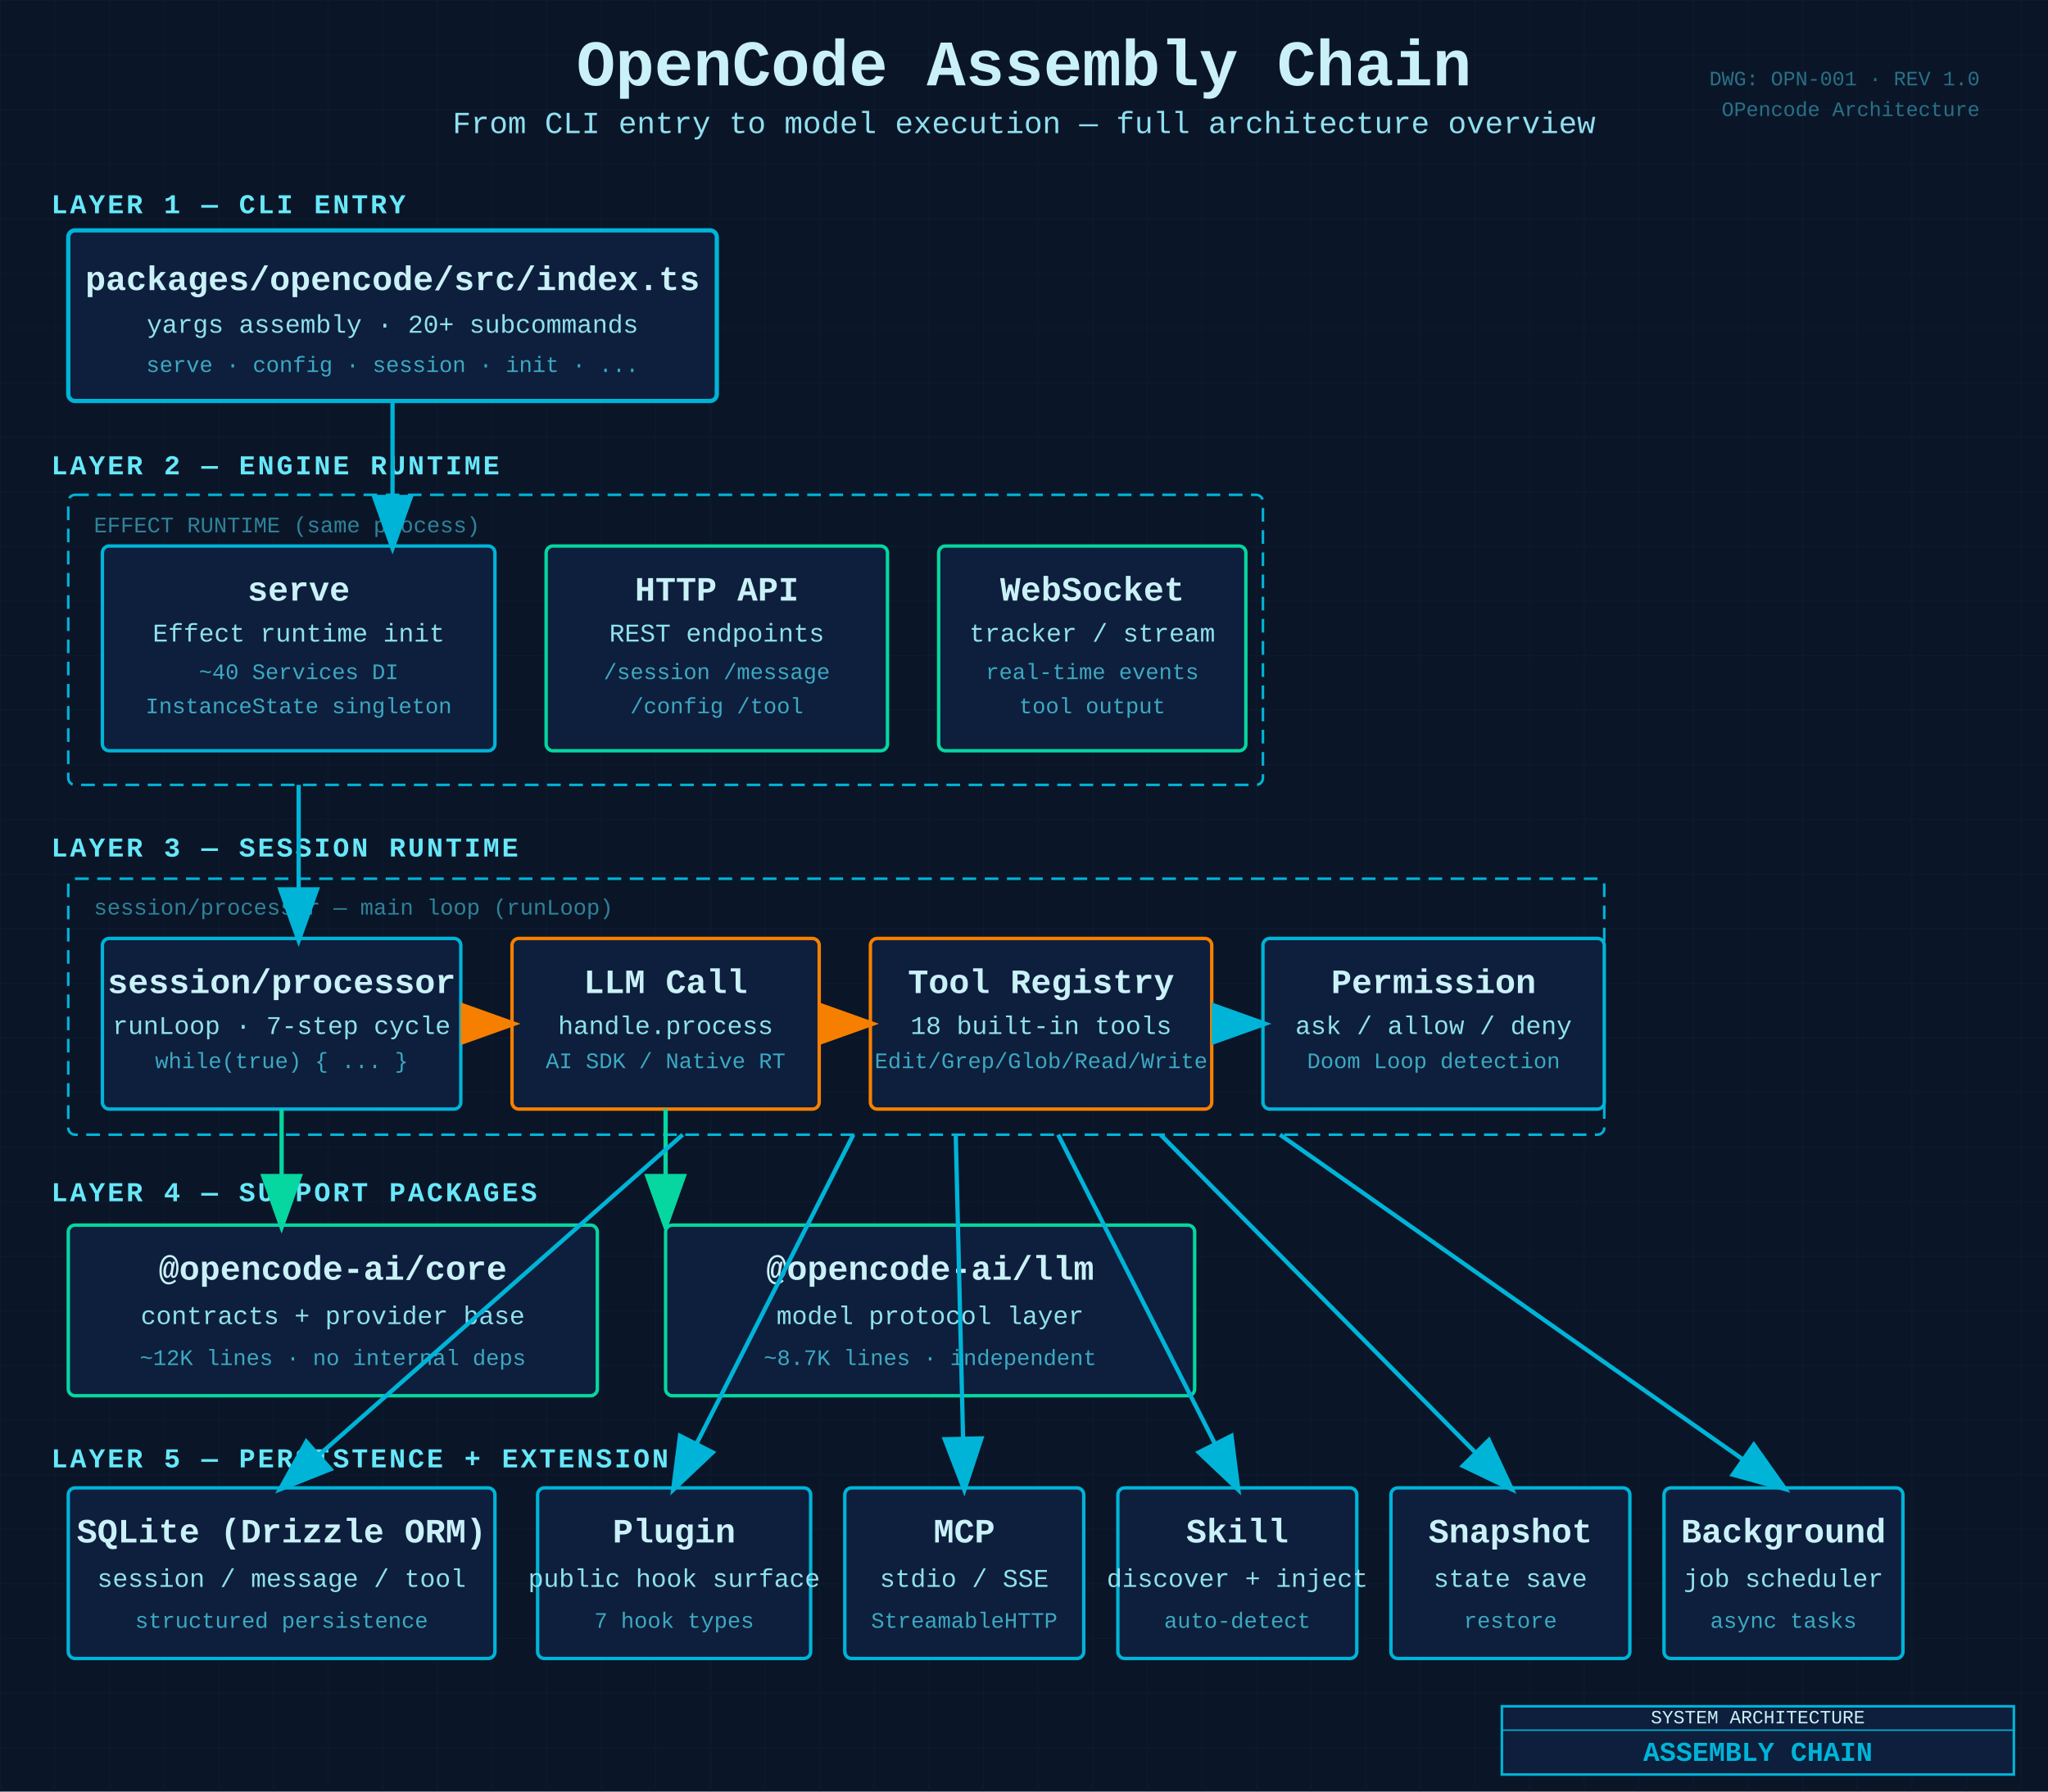
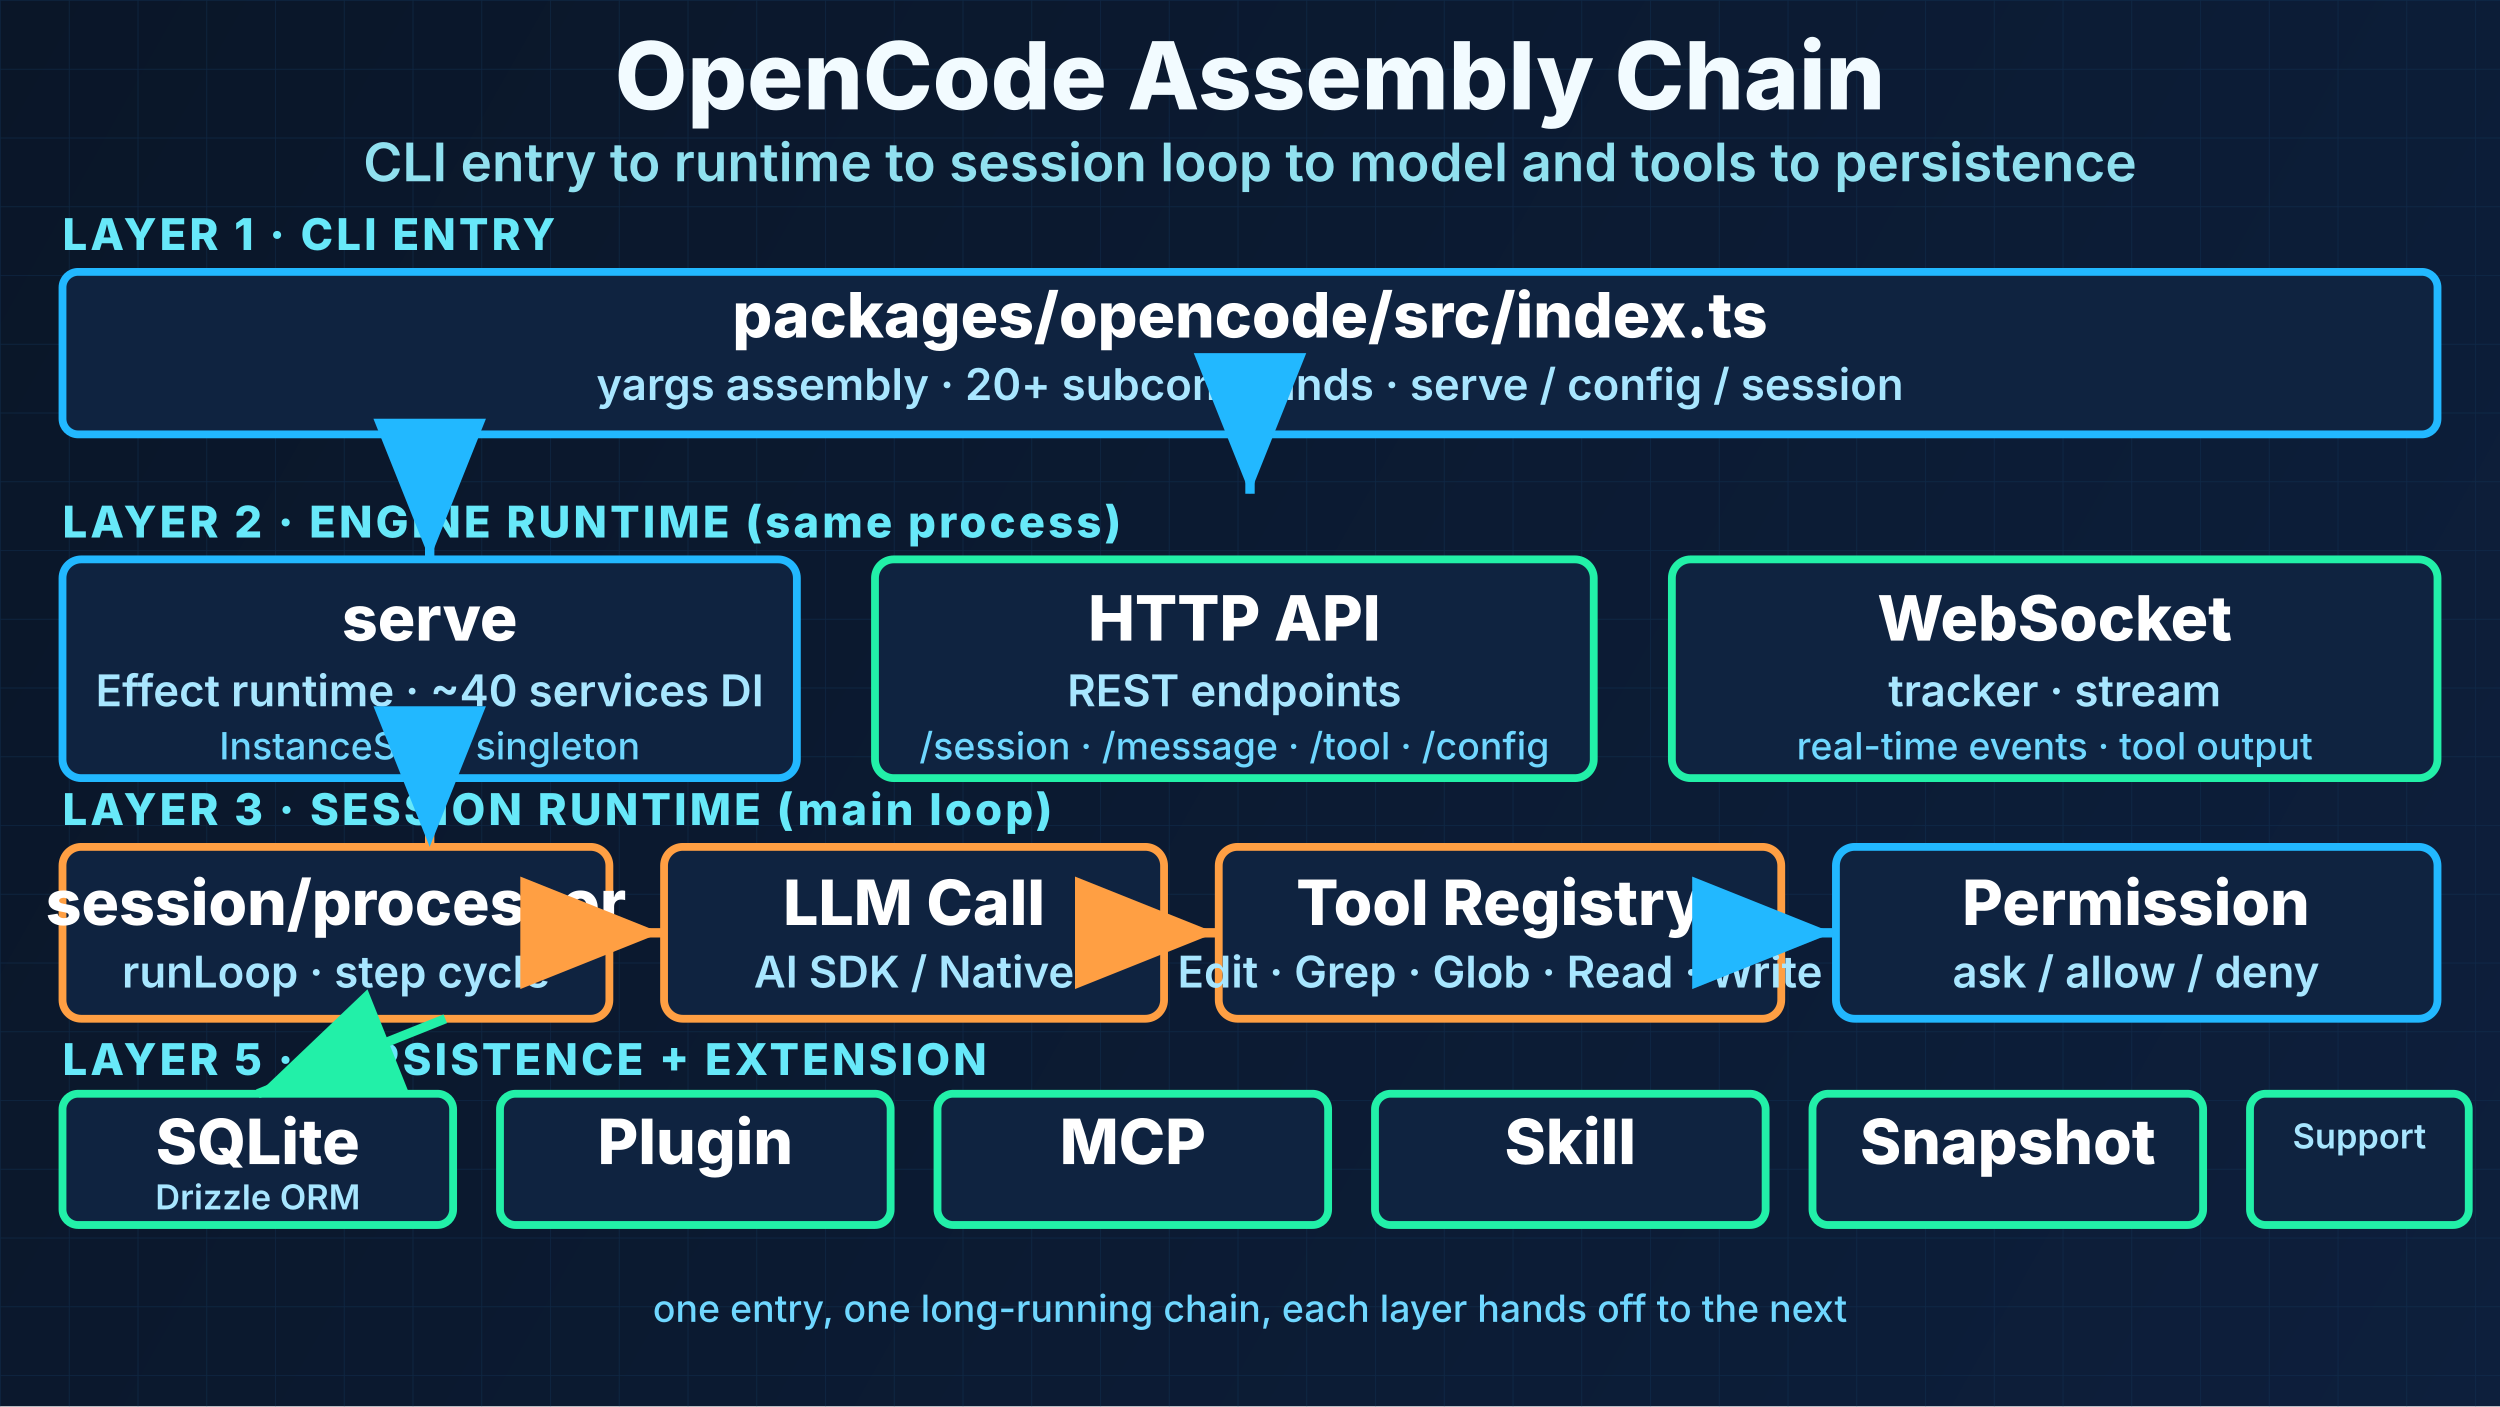
- <svg xmlns="http://www.w3.org/2000/svg" viewBox="0 0 1200 1050" width="1200" height="1050" role="img" aria-label="OpenCode Assembly Chain — Core Architecture">
+ <svg xmlns="http://www.w3.org/2000/svg" viewBox="0 0 1600 900" width="1600" height="900" role="img" aria-label="OpenCode Assembly Chain — Core Architecture">
  <style>
-     text { font-family: 'Courier New', 'Lucida Console', monospace; }
-     .title { font-size: 38px; font-weight: 700; fill: #caf0f8; }
-     .subtitle { font-size: 18px; fill: #90e0ef; }
-     .node-name { font-size: 20px; font-weight: 700; fill: #caf0f8; }
-     .node-sub { font-size: 15px; fill: #90e0ef; }
-     .node-detail { font-size: 13px; fill: #48cae4; opacity: 0.8; }
-     .arrow-label { font-size: 14px; fill: #48cae4; }
-     .section-label { font-size: 16px; font-weight: 700; fill: #67e8f9; letter-spacing: 1.4px; text-transform: uppercase; }
-     .muted { font-size: 13px; fill: #48cae4; opacity: 0.6; }
-     .corner-text { font-size: 12px; fill: #48cae4; opacity: 0.5; }
+     text { font-family: "Inter", "SF Pro Display", -apple-system, "Segoe UI", Arial, sans-serif; }
+     .title   { font-size: 60px; font-weight: 800; fill: #f2fbff; }
+     .subtitle{ font-size: 34px; font-weight: 600; fill: #90e0ef; }
+     .layer   { font-size: 28px; font-weight: 800; fill: #67e8f9; letter-spacing: 2px; }
+     .node    { font-size: 40px; font-weight: 800; fill: #ffffff; }
+     .sub     { font-size: 28px; font-weight: 600; fill: #a8e6ff; }
+     .detail  { font-size: 24px; font-weight: 500; fill: #6fd7ff; }
  </style>
  <defs>
-     <pattern id="grid" width="32" height="32" patternUnits="userSpaceOnUse">
-       <path d="M 32 0 L 0 0 0 32" fill="none" stroke="#112240" stroke-width="0.5" />
+     <linearGradient id="bg" x1="0" y1="0" x2="1600" y2="900" gradientUnits="userSpaceOnUse">
+       <stop offset="0" stop-color="#0a1628" />
+       <stop offset="1" stop-color="#0d1f3c" />
+     </linearGradient>
+     <pattern id="grid" width="44" height="44" patternUnits="userSpaceOnUse">
+       <path d="M44 0 L0 0 0 44" fill="none" stroke="#123356" stroke-width="1" />
    </pattern>
-     <marker id="arrow-cyan" markerWidth="14" markerHeight="10" refX="12" refY="5" orient="auto">
-       <polygon points="0 0, 14 5, 0 10" fill="#00b4d8" />
+     <marker id="ah" markerWidth="18" markerHeight="12" refX="15" refY="6" orient="auto">
+       <polygon points="0 0, 15 6, 0 12" fill="#22b8ff" />
    </marker>
-     <marker id="arrow-green" markerWidth="14" markerHeight="10" refX="12" refY="5" orient="auto">
-       <polygon points="0 0, 14 5, 0 10" fill="#06d6a0" />
+     <marker id="ag" markerWidth="18" markerHeight="12" refX="15" refY="6" orient="auto">
+       <polygon points="0 0, 15 6, 0 12" fill="#22f0a8" />
    </marker>
-     <marker id="arrow-orange" markerWidth="14" markerHeight="10" refX="12" refY="5" orient="auto">
-       <polygon points="0 0, 14 5, 0 10" fill="#f77f00" />
+     <marker id="ao" markerWidth="18" markerHeight="12" refX="15" refY="6" orient="auto">
+       <polygon points="0 0, 15 6, 0 12" fill="#ff9f43" />
    </marker>
  </defs>
-   <rect width="1200" height="1050" fill="#0a1628" />
-   <rect width="1200" height="1050" fill="url(#grid)" opacity="0.6" />
-   <text x="600" y="50" text-anchor="middle" class="title">OpenCode Assembly Chain</text>
-   <text x="600" y="78" text-anchor="middle" class="subtitle">From CLI entry to model execution — full architecture overview</text>
-   <text x="30" y="125" class="section-label">LAYER 1 — CLI ENTRY</text>
-   <rect x="40" y="135" width="380" height="100" rx="4" fill="#0d1f3c" stroke="#00b4d8" stroke-width="2.5" />
-   <text x="230" y="170" text-anchor="middle" class="node-name">packages/opencode/src/index.ts</text>
-   <text x="230" y="195" text-anchor="middle" class="node-sub">yargs assembly · 20+ subcommands</text>
-   <text x="230" y="218" text-anchor="middle" class="node-detail">serve · config · session · init · ...</text>
-   <text x="30" y="278" class="section-label">LAYER 2 — ENGINE RUNTIME</text>
-   <rect x="40" y="290" width="700" height="170" rx="4" fill="none" stroke="#00b4d8" stroke-width="1.5" stroke-dasharray="8,5" />
-   <text x="55" y="312" class="muted">EFFECT RUNTIME (same process)</text>
-   <rect x="60" y="320" width="230" height="120" rx="4" fill="#0d1f3c" stroke="#00b4d8" stroke-width="2" />
-   <text x="175" y="352" text-anchor="middle" class="node-name">serve</text>
-   <text x="175" y="376" text-anchor="middle" class="node-sub">Effect runtime init</text>
-   <text x="175" y="398" text-anchor="middle" class="node-detail">~40 Services DI</text>
-   <text x="175" y="418" text-anchor="middle" class="node-detail">InstanceState singleton</text>
-   <rect x="320" y="320" width="200" height="120" rx="4" fill="#0d1f3c" stroke="#06d6a0" stroke-width="2" />
-   <text x="420" y="352" text-anchor="middle" class="node-name">HTTP API</text>
-   <text x="420" y="376" text-anchor="middle" class="node-sub">REST endpoints</text>
-   <text x="420" y="398" text-anchor="middle" class="node-detail">/session /message</text>
-   <text x="420" y="418" text-anchor="middle" class="node-detail">/config /tool</text>
-   <rect x="550" y="320" width="180" height="120" rx="4" fill="#0d1f3c" stroke="#06d6a0" stroke-width="2" />
-   <text x="640" y="352" text-anchor="middle" class="node-name">WebSocket</text>
-   <text x="640" y="376" text-anchor="middle" class="node-sub">tracker / stream</text>
-   <text x="640" y="398" text-anchor="middle" class="node-detail">real-time events</text>
-   <text x="640" y="418" text-anchor="middle" class="node-detail">tool output</text>
-   <polyline points="230,235 230,320" stroke="#00b4d8" stroke-width="2.5" fill="none" marker-end="url(#arrow-cyan)" />
-   <text x="30" y="502" class="section-label">LAYER 3 — SESSION RUNTIME</text>
-   <rect x="40" y="515" width="900" height="150" rx="4" fill="none" stroke="#00b4d8" stroke-width="1.5" stroke-dasharray="8,5" />
-   <text x="55" y="536" class="muted">session/processor — main loop (runLoop)</text>
-   <rect x="60" y="550" width="210" height="100" rx="4" fill="#0d1f3c" stroke="#00b4d8" stroke-width="2" />
-   <text x="165" y="582" text-anchor="middle" class="node-name">session/processor</text>
-   <text x="165" y="606" text-anchor="middle" class="node-sub">runLoop · 7-step cycle</text>
-   <text x="165" y="626" text-anchor="middle" class="node-detail">while(true) { ... }</text>
-   <rect x="300" y="550" width="180" height="100" rx="4" fill="#0d1f3c" stroke="#f77f00" stroke-width="2" />
-   <text x="390" y="582" text-anchor="middle" class="node-name">LLM Call</text>
-   <text x="390" y="606" text-anchor="middle" class="node-sub">handle.process</text>
-   <text x="390" y="626" text-anchor="middle" class="node-detail">AI SDK / Native RT</text>
-   <rect x="510" y="550" width="200" height="100" rx="4" fill="#0d1f3c" stroke="#f77f00" stroke-width="2" />
-   <text x="610" y="582" text-anchor="middle" class="node-name">Tool Registry</text>
-   <text x="610" y="606" text-anchor="middle" class="node-sub">18 built-in tools</text>
-   <text x="610" y="626" text-anchor="middle" class="node-detail">Edit/Grep/Glob/Read/Write</text>
-   <rect x="740" y="550" width="200" height="100" rx="4" fill="#0d1f3c" stroke="#00b4d8" stroke-width="2" />
-   <text x="840" y="582" text-anchor="middle" class="node-name">Permission</text>
-   <text x="840" y="606" text-anchor="middle" class="node-sub">ask / allow / deny</text>
-   <text x="840" y="626" text-anchor="middle" class="node-detail">Doom Loop detection</text>
-   <polyline points="175,460 175,550" stroke="#00b4d8" stroke-width="2.5" fill="none" marker-end="url(#arrow-cyan)" />
-   <polyline points="270,600 300,600" stroke="#f77f00" stroke-width="2.5" fill="none" marker-end="url(#arrow-orange)" />
-   <polyline points="480,600 510,600" stroke="#f77f00" stroke-width="2.5" fill="none" marker-end="url(#arrow-orange)" />
-   <polyline points="710,600 740,600" stroke="#00b4d8" stroke-width="2.5" fill="none" marker-end="url(#arrow-cyan)" />
-   <text x="30" y="704" class="section-label">LAYER 4 — SUPPORT PACKAGES</text>
-   <rect x="40" y="718" width="310" height="100" rx="4" fill="#0d1f3c" stroke="#06d6a0" stroke-width="2" />
-   <text x="195" y="750" text-anchor="middle" class="node-name">@opencode-ai/core</text>
-   <text x="195" y="776" text-anchor="middle" class="node-sub">contracts + provider base</text>
-   <text x="195" y="800" text-anchor="middle" class="node-detail">~12K lines · no internal deps</text>
-   <rect x="390" y="718" width="310" height="100" rx="4" fill="#0d1f3c" stroke="#06d6a0" stroke-width="2" />
-   <text x="545" y="750" text-anchor="middle" class="node-name">@opencode-ai/llm</text>
-   <text x="545" y="776" text-anchor="middle" class="node-sub">model protocol layer</text>
-   <text x="545" y="800" text-anchor="middle" class="node-detail">~8.7K lines · independent</text>
-   <polyline points="165,650 165,718" stroke="#06d6a0" stroke-width="2.5" fill="none" marker-end="url(#arrow-green)" />
-   <polyline points="390,650 390,718" stroke="#06d6a0" stroke-width="2.5" fill="none" marker-end="url(#arrow-green)" />
-   <text x="30" y="860" class="section-label">LAYER 5 — PERSISTENCE + EXTENSION</text>
-   <rect x="40" y="872" width="250" height="100" rx="4" fill="#0d1f3c" stroke="#00b4d8" stroke-width="2" />
-   <text x="165" y="904" text-anchor="middle" class="node-name">SQLite (Drizzle ORM)</text>
-   <text x="165" y="930" text-anchor="middle" class="node-sub">session / message / tool</text>
-   <text x="165" y="954" text-anchor="middle" class="node-detail">structured persistence</text>
-   <rect x="315" y="872" width="160" height="100" rx="4" fill="#0d1f3c" stroke="#00b4d8" stroke-width="2" />
-   <text x="395" y="904" text-anchor="middle" class="node-name">Plugin</text>
-   <text x="395" y="930" text-anchor="middle" class="node-sub">public hook surface</text>
-   <text x="395" y="954" text-anchor="middle" class="node-detail">7 hook types</text>
-   <rect x="495" y="872" width="140" height="100" rx="4" fill="#0d1f3c" stroke="#00b4d8" stroke-width="2" />
-   <text x="565" y="904" text-anchor="middle" class="node-name">MCP</text>
-   <text x="565" y="930" text-anchor="middle" class="node-sub">stdio / SSE</text>
-   <text x="565" y="954" text-anchor="middle" class="node-detail">StreamableHTTP</text>
-   <rect x="655" y="872" width="140" height="100" rx="4" fill="#0d1f3c" stroke="#00b4d8" stroke-width="2" />
-   <text x="725" y="904" text-anchor="middle" class="node-name">Skill</text>
-   <text x="725" y="930" text-anchor="middle" class="node-sub">discover + inject</text>
-   <text x="725" y="954" text-anchor="middle" class="node-detail">auto-detect</text>
-   <rect x="815" y="872" width="140" height="100" rx="4" fill="#0d1f3c" stroke="#00b4d8" stroke-width="2" />
-   <text x="885" y="904" text-anchor="middle" class="node-name">Snapshot</text>
-   <text x="885" y="930" text-anchor="middle" class="node-sub">state save</text>
-   <text x="885" y="954" text-anchor="middle" class="node-detail">restore</text>
-   <rect x="975" y="872" width="140" height="100" rx="4" fill="#0d1f3c" stroke="#00b4d8" stroke-width="2" />
-   <text x="1045" y="904" text-anchor="middle" class="node-name">Background</text>
-   <text x="1045" y="930" text-anchor="middle" class="node-sub">job scheduler</text>
-   <text x="1045" y="954" text-anchor="middle" class="node-detail">async tasks</text>
-   <polyline points="400,665 165,872" stroke="#00b4d8" stroke-width="2.5" fill="none" marker-end="url(#arrow-cyan)" />
-   <polyline points="500,665 395,872" stroke="#00b4d8" stroke-width="2.5" fill="none" marker-end="url(#arrow-cyan)" />
-   <polyline points="560,665 565,872" stroke="#00b4d8" stroke-width="2.5" fill="none" marker-end="url(#arrow-cyan)" />
-   <polyline points="620,665 725,872" stroke="#00b4d8" stroke-width="2.5" fill="none" marker-end="url(#arrow-cyan)" />
-   <polyline points="680,665 885,872" stroke="#00b4d8" stroke-width="2.5" fill="none" marker-end="url(#arrow-cyan)" />
-   <polyline points="750,665 1045,872" stroke="#00b4d8" stroke-width="2.5" fill="none" marker-end="url(#arrow-cyan)" />
-   <rect x="880" y="1000" width="300" height="40" fill="#0d1f3c" stroke="#00b4d8" stroke-width="1.5" />
-   <line x1="880" y1="1014" x2="1180" y2="1014" stroke="#00b4d8" stroke-width="0.8" />
-   <text x="1030" y="1010" text-anchor="middle" fill="#caf0f8" font-size="11">SYSTEM ARCHITECTURE</text>
-   <text x="1030" y="1032" text-anchor="middle" fill="#00b4d8" font-size="16" font-weight="700">ASSEMBLY CHAIN</text>
-   <text x="1160" y="50" text-anchor="end" class="corner-text">DWG: OPN-001 · REV 1.0</text>
-   <text x="1160" y="68" text-anchor="end" class="corner-text">OPencode Architecture</text>
+   <rect width="1600" height="900" fill="url(#bg)" />
+   <rect width="1600" height="900" fill="url(#grid)" opacity="0.5" />
+   <text x="800" y="70" text-anchor="middle" class="title">OpenCode Assembly Chain</text>
+   <text x="800" y="116" text-anchor="middle" class="subtitle">CLI entry to runtime to session loop to model and tools to persistence</text>
+   <text x="40" y="160" class="layer">LAYER 1 · CLI ENTRY</text>
+   <rect x="40" y="174" width="1520" height="104" rx="10" fill="#0f2340" stroke="#22b8ff" stroke-width="5" />
+   <text x="800" y="216" text-anchor="middle" class="node">packages/opencode/src/index.ts</text>
+   <text x="800" y="256" text-anchor="middle" class="sub">yargs assembly · 20+ subcommands · serve / config / session</text>
+   <path d="M800 278 L800 316" stroke="#22b8ff" stroke-width="6" marker-end="url(#ah)" />
+   <text x="40" y="344" class="layer">LAYER 2 · ENGINE RUNTIME (same process)</text>
+   <g>
+     <rect x="40" y="358" width="470" height="140" rx="12" fill="#0f2340" stroke="#22b8ff" stroke-width="5" />
+     <text x="275" y="410" text-anchor="middle" class="node">serve</text>
+     <text x="275" y="452" text-anchor="middle" class="sub">Effect runtime · ~40 services DI</text>
+     <text x="275" y="486" text-anchor="middle" class="detail">InstanceState singleton</text>
+     <rect x="560" y="358" width="460" height="140" rx="12" fill="#0f2340" stroke="#22f0a8" stroke-width="5" />
+     <text x="790" y="410" text-anchor="middle" class="node">HTTP API</text>
+     <text x="790" y="452" text-anchor="middle" class="sub">REST endpoints</text>
+     <text x="790" y="486" text-anchor="middle" class="detail">/session · /message · /tool · /config</text>
+     <rect x="1070" y="358" width="490" height="140" rx="12" fill="#0f2340" stroke="#22f0a8" stroke-width="5" />
+     <text x="1315" y="410" text-anchor="middle" class="node">WebSocket</text>
+     <text x="1315" y="452" text-anchor="middle" class="sub">tracker · stream</text>
+     <text x="1315" y="486" text-anchor="middle" class="detail">real-time events · tool output</text>
+   </g>
+   <text x="40" y="528" class="layer">LAYER 3 · SESSION RUNTIME (main loop)</text>
+   <g>
+     <rect x="40" y="542" width="350" height="110" rx="12" fill="#0f2340" stroke="#ff9f43" stroke-width="5" />
+     <text x="215" y="592" text-anchor="middle" class="node">session/processor</text>
+     <text x="215" y="632" text-anchor="middle" class="sub">runLoop · step cycle</text>
+     <rect x="425" y="542" width="320" height="110" rx="12" fill="#0f2340" stroke="#ff9f43" stroke-width="5" />
+     <text x="585" y="592" text-anchor="middle" class="node">LLM Call</text>
+     <text x="585" y="632" text-anchor="middle" class="sub">AI SDK / Native</text>
+     <rect x="780" y="542" width="360" height="110" rx="12" fill="#0f2340" stroke="#ff9f43" stroke-width="5" />
+     <text x="960" y="592" text-anchor="middle" class="node">Tool Registry</text>
+     <text x="960" y="632" text-anchor="middle" class="sub">Edit · Grep · Glob · Read · Write</text>
+     <rect x="1175" y="542" width="385" height="110" rx="12" fill="#0f2340" stroke="#22b8ff" stroke-width="5" />
+     <text x="1367" y="592" text-anchor="middle" class="node">Permission</text>
+     <text x="1367" y="632" text-anchor="middle" class="sub">ask / allow / deny</text>
+     <line x1="390" y1="597" x2="423" y2="597" stroke="#ff9f43" stroke-width="6" marker-end="url(#ao)" />
+     <line x1="745" y1="597" x2="778" y2="597" stroke="#ff9f43" stroke-width="6" marker-end="url(#ao)" />
+     <line x1="1140" y1="597" x2="1173" y2="597" stroke="#22b8ff" stroke-width="6" marker-end="url(#ah)" />
+   </g>
+   <text x="40" y="688" class="layer">LAYER 5 · PERSISTENCE + EXTENSION</text>
+   <g>
+     <rect x="40" y="700" width="250" height="84" rx="10" fill="#0f2340" stroke="#22f0a8" stroke-width="5" />
+     <text x="165" y="745" text-anchor="middle" class="node">SQLite</text>
+     <text x="165" y="774" text-anchor="middle" class="sub" style="font-size:22px">Drizzle ORM</text>
+     <rect x="320" y="700" width="250" height="84" rx="10" fill="#0f2340" stroke="#22f0a8" stroke-width="5" />
+     <text x="445" y="745" text-anchor="middle" class="node">Plugin</text>
+     <rect x="600" y="700" width="250" height="84" rx="10" fill="#0f2340" stroke="#22f0a8" stroke-width="5" />
+     <text x="725" y="745" text-anchor="middle" class="node">MCP</text>
+     <rect x="880" y="700" width="250" height="84" rx="10" fill="#0f2340" stroke="#22f0a8" stroke-width="5" />
+     <text x="1005" y="745" text-anchor="middle" class="node">Skill</text>
+     <rect x="1160" y="700" width="250" height="84" rx="10" fill="#0f2340" stroke="#22f0a8" stroke-width="5" />
+     <text x="1285" y="745" text-anchor="middle" class="node">Snapshot</text>
+     <rect x="1440" y="700" width="140" height="84" rx="10" fill="#0f2340" stroke="#22f0a8" stroke-width="5" />
+     <text x="1510" y="735" text-anchor="middle" class="sub" style="font-size:22px;fill:#a8e6ff">Support</text>
+   </g>
+   <path d="M275 314 L275 358" stroke="#22b8ff" stroke-width="6" marker-end="url(#ah)" />
+   <path d="M275 498 L275 542" stroke="#ff9f43" stroke-width="6" marker-end="url(#ah)" />
+   <path d="M285 652 L165 700" stroke="#22f0a8" stroke-width="6" marker-end="url(#ag)" />
+   <text x="800" y="846" text-anchor="middle" class="detail">one entry, one long-running chain, each layer hands off to the next</text>
</svg>
